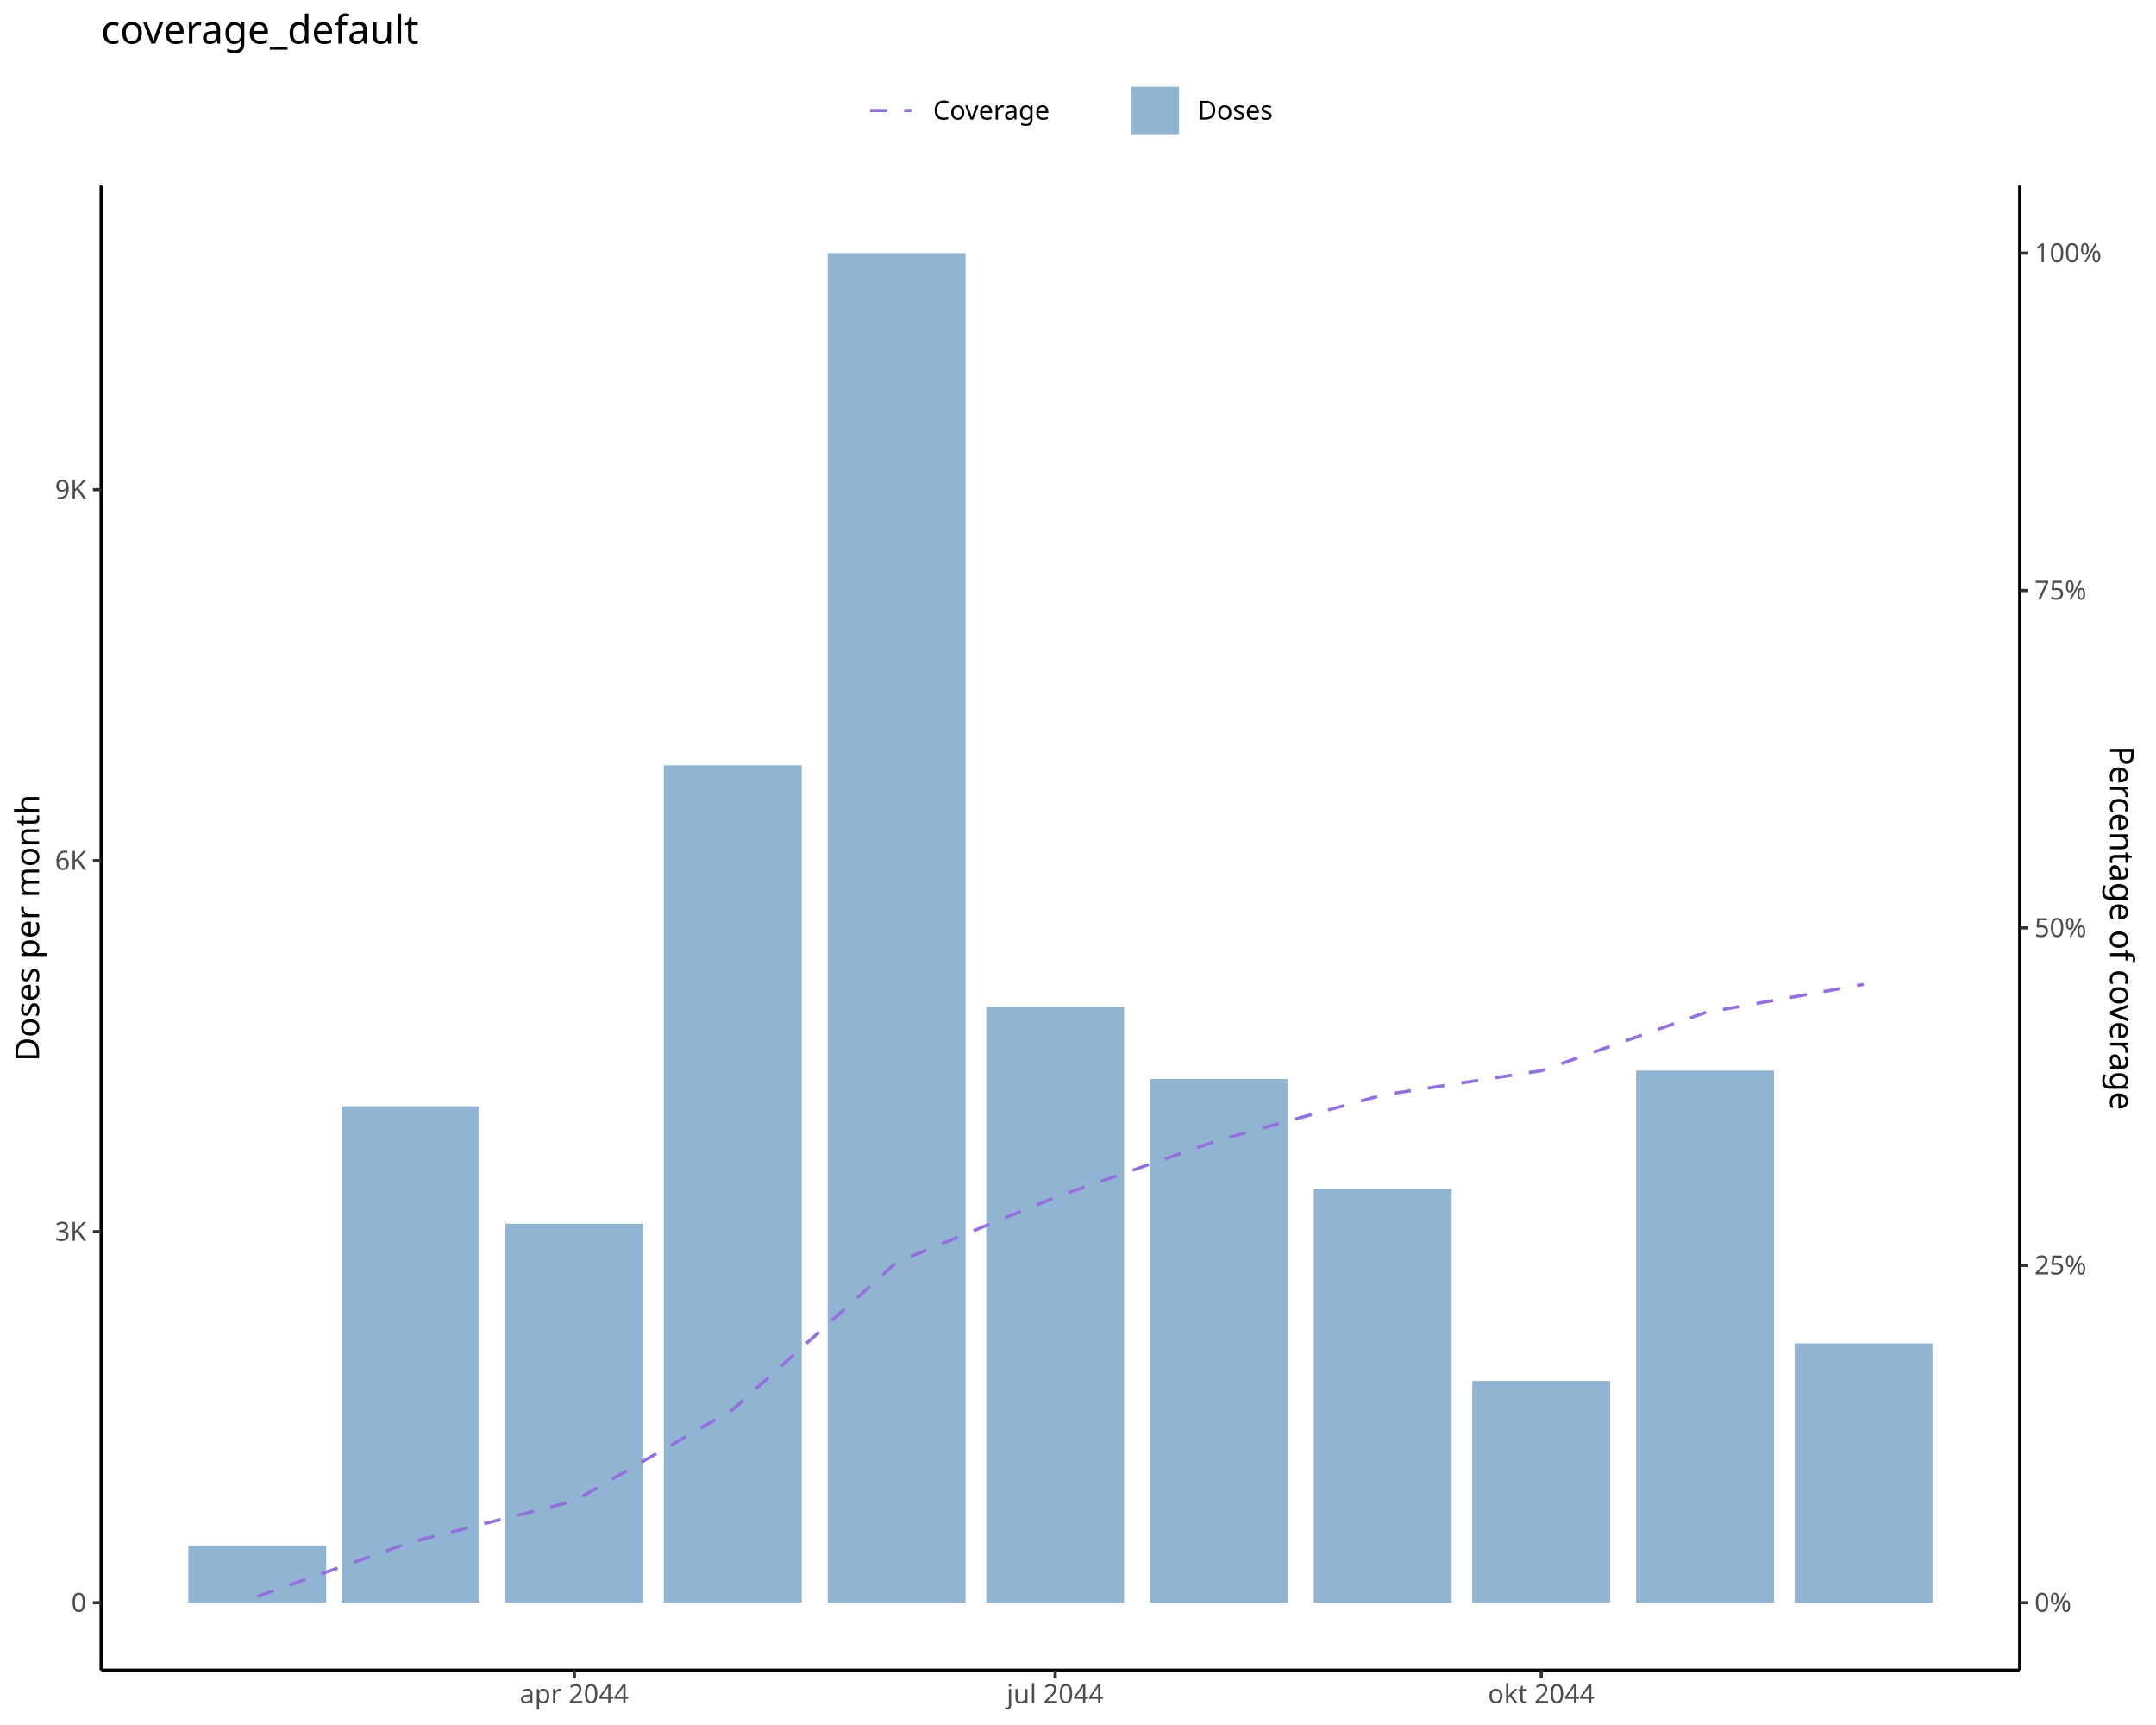
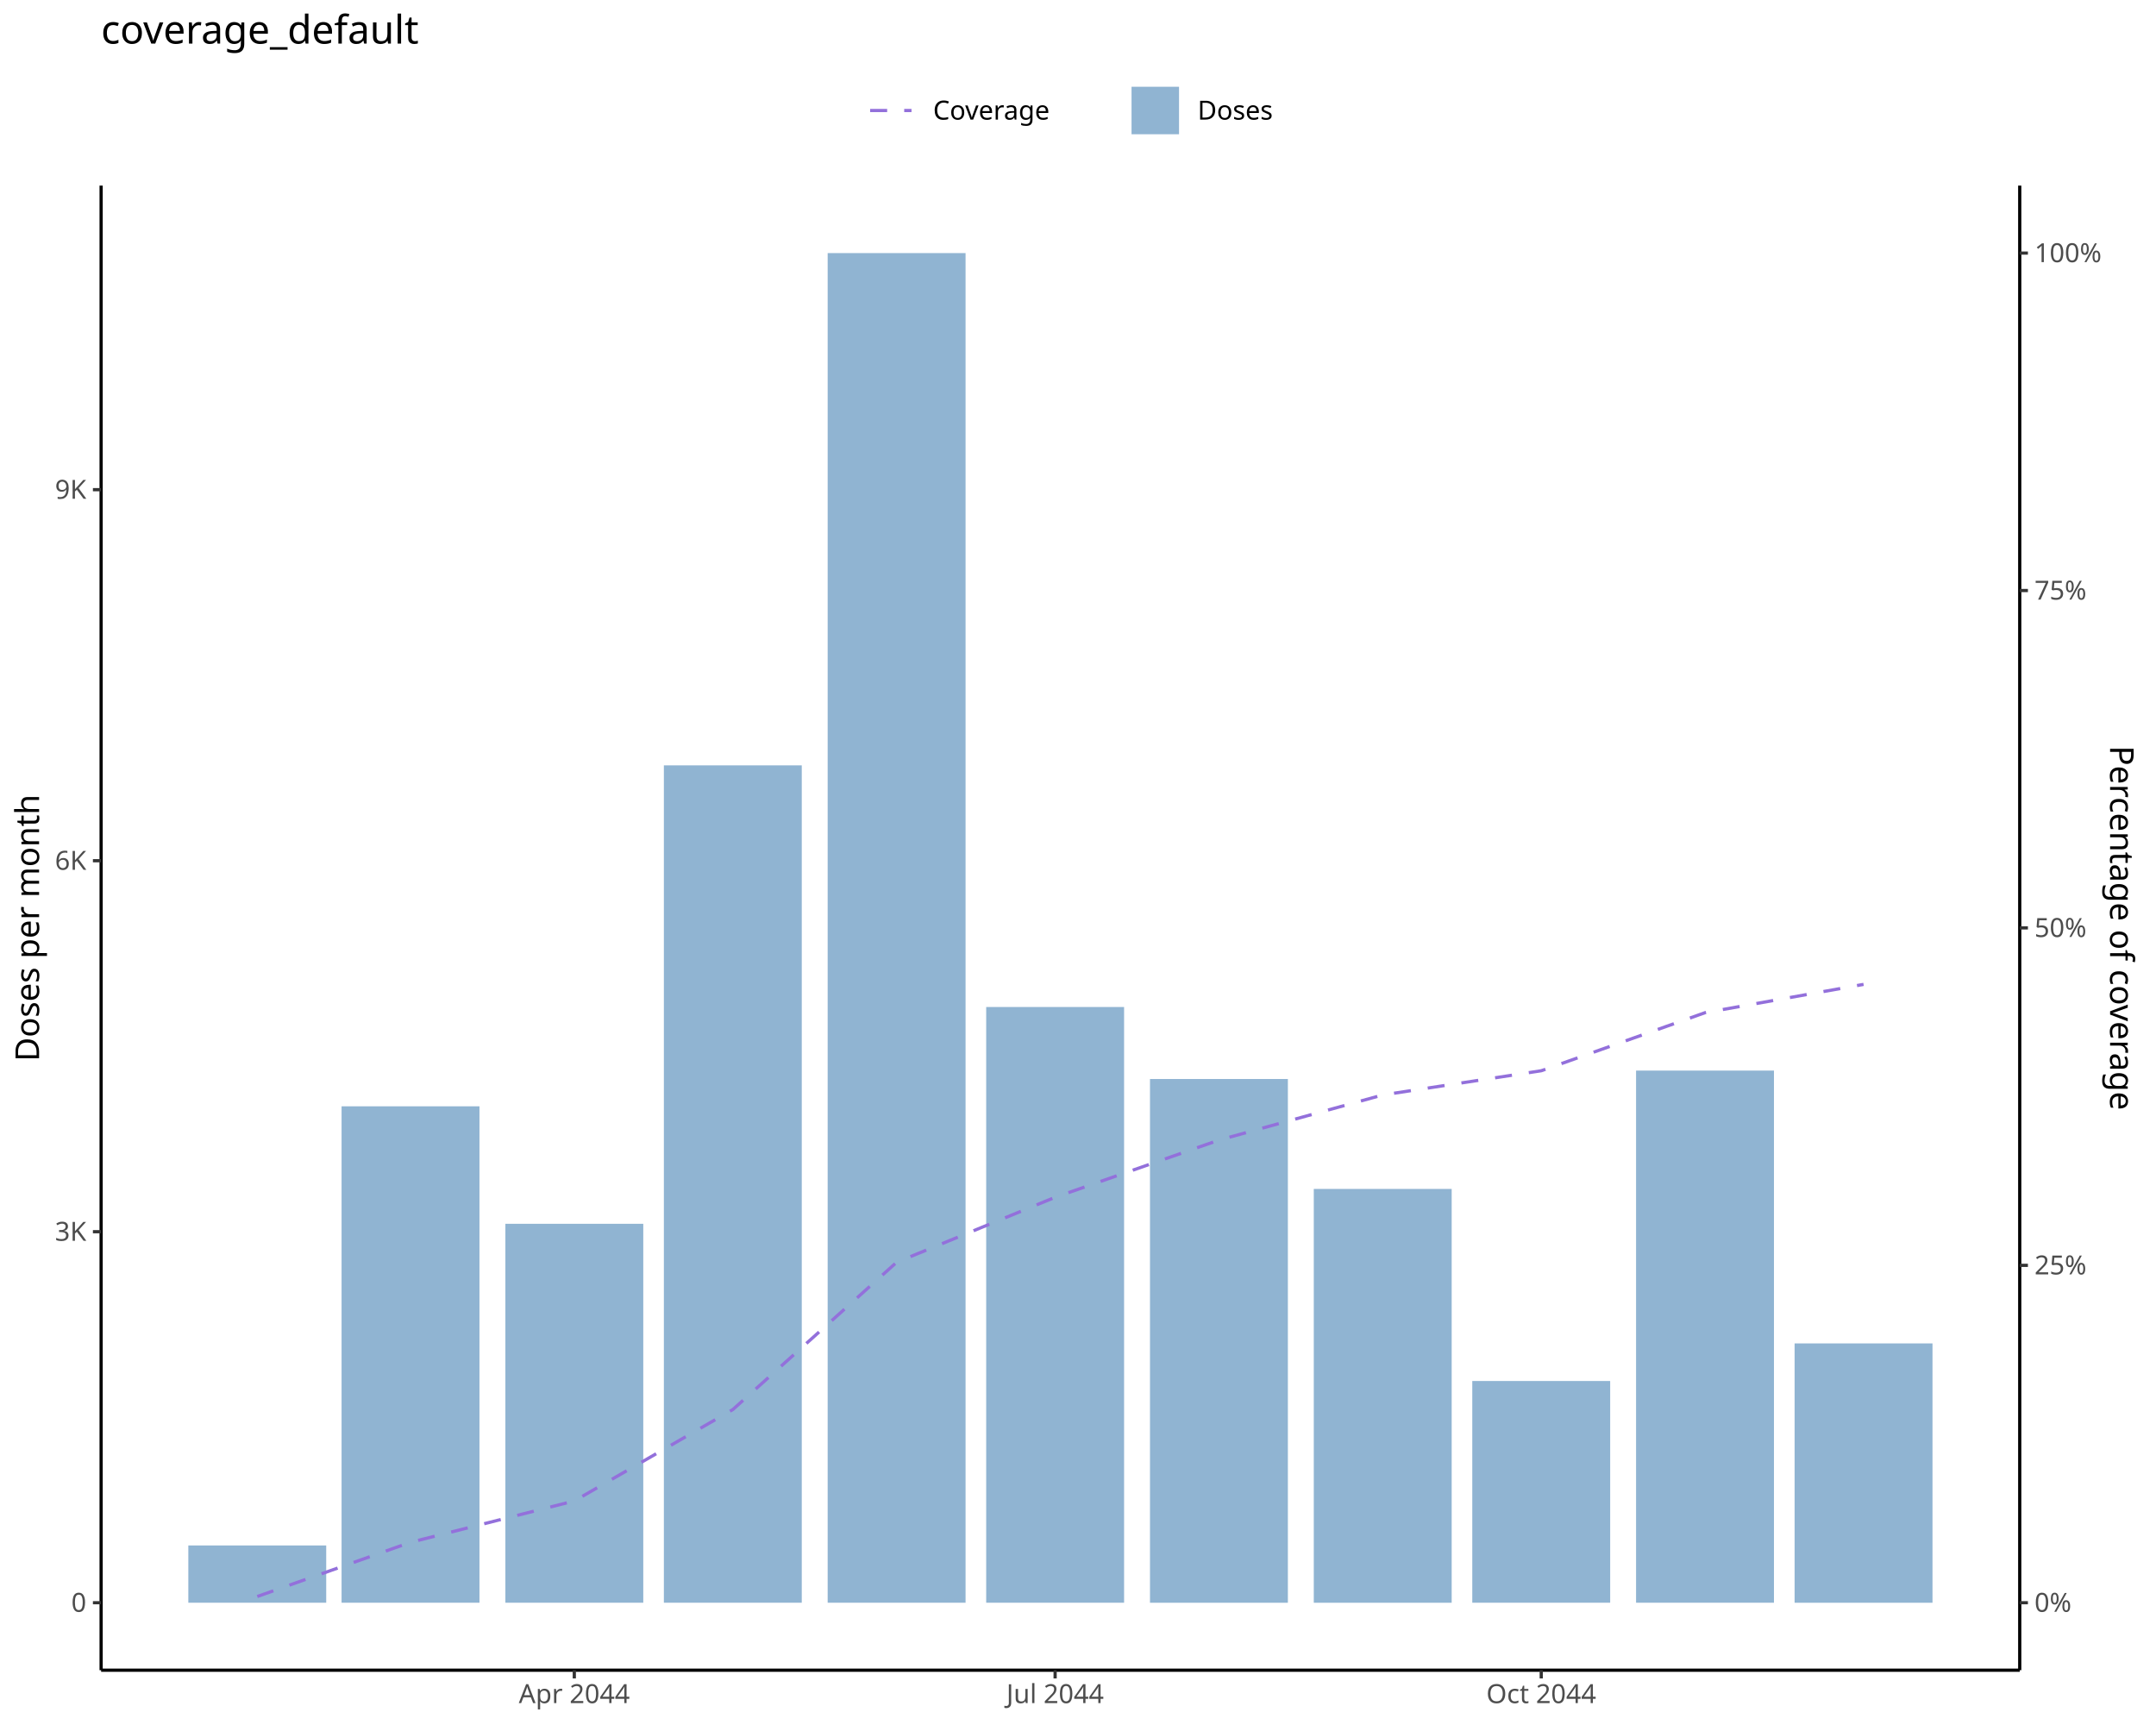
<svg xmlns="http://www.w3.org/2000/svg" class="svglite" data-engine-version="2.0" width="720.00pt" height="576.00pt" viewBox="0 0 720.00 576.00">
  <defs>
    <style type="text/css">
    .svglite line, .svglite polyline, .svglite polygon, .svglite path, .svglite rect, .svglite circle {
      fill: none;
      stroke: #000000;
      stroke-linecap: round;
      stroke-linejoin: round;
      stroke-miterlimit: 10.00;
    }
  </style>
  </defs>
  <rect width="100%" height="100%" style="stroke: none; fill: #FFFFFF;" />
  <defs>
    <clipPath id="cpMC4wMHw3MjAuMDB8MC4wMHw1NzYuMDA=">
      <rect x="0.00" y="0.00" width="720.00" height="576.00" />
    </clipPath>
  </defs>
  <g clip-path="url(#cpMC4wMHw3MjAuMDB8MC4wMHw1NzYuMDA=)">
    <rect x="0.00" y="0.00" width="720.00" height="576.00" style="stroke-width: 1.07; stroke: #FFFFFF; fill: #FFFFFF;" />
  </g>
  <defs>
    <clipPath id="cpMzMuNzd8Njc0LjQ5fDYxLjk4fDU1Ny43MQ==">
      <rect x="33.77" y="61.98" width="640.72" height="495.72" />
    </clipPath>
  </defs>
  <g clip-path="url(#cpMzMuNzd8Njc0LjQ5fDYxLjk4fDU1Ny43MQ==)">
    <rect x="33.77" y="61.98" width="640.72" height="495.72" style="stroke-width: 1.07; stroke: none; fill: #FFFFFF;" />
    <rect x="62.89" y="516.05" width="46.05" height="19.12" style="stroke-width: 1.07; stroke: none; stroke-linecap: butt; stroke-linejoin: miter; fill: #4682B4; fill-opacity: 0.60;" />
    <rect x="114.07" y="369.41" width="46.05" height="165.76" style="stroke-width: 1.07; stroke: none; stroke-linecap: butt; stroke-linejoin: miter; fill: #4682B4; fill-opacity: 0.60;" />
    <rect x="168.77" y="408.64" width="46.05" height="126.53" style="stroke-width: 1.07; stroke: none; stroke-linecap: butt; stroke-linejoin: miter; fill: #4682B4; fill-opacity: 0.60;" />
    <rect x="221.70" y="255.56" width="46.05" height="279.61" style="stroke-width: 1.07; stroke: none; stroke-linecap: butt; stroke-linejoin: miter; fill: #4682B4; fill-opacity: 0.60;" />
    <rect x="276.40" y="84.51" width="46.05" height="450.66" style="stroke-width: 1.07; stroke: none; stroke-linecap: butt; stroke-linejoin: miter; fill: #4682B4; fill-opacity: 0.60;" />
    <rect x="329.34" y="336.25" width="46.05" height="198.92" style="stroke-width: 1.07; stroke: none; stroke-linecap: butt; stroke-linejoin: miter; fill: #4682B4; fill-opacity: 0.60;" />
    <rect x="384.04" y="360.29" width="46.05" height="174.89" style="stroke-width: 1.07; stroke: none; stroke-linecap: butt; stroke-linejoin: miter; fill: #4682B4; fill-opacity: 0.60;" />
    <rect x="438.74" y="397.00" width="46.05" height="138.18" style="stroke-width: 1.07; stroke: none; stroke-linecap: butt; stroke-linejoin: miter; fill: #4682B4; fill-opacity: 0.60;" />
    <rect x="491.67" y="461.13" width="46.05" height="74.04" style="stroke-width: 1.07; stroke: none; stroke-linecap: butt; stroke-linejoin: miter; fill: #4682B4; fill-opacity: 0.60;" />
    <rect x="546.37" y="357.48" width="46.05" height="177.69" style="stroke-width: 1.07; stroke: none; stroke-linecap: butt; stroke-linejoin: miter; fill: #4682B4; fill-opacity: 0.60;" />
    <rect x="599.31" y="448.58" width="46.05" height="86.60" style="stroke-width: 1.07; stroke: none; stroke-linecap: butt; stroke-linejoin: miter; fill: #4682B4; fill-opacity: 0.60;" />
    <polyline points="85.92,533.09 137.09,515.00 191.79,501.19 244.73,470.67 299.43,421.49 352.36,399.79 407.06,380.70 461.76,365.62 514.70,357.54 569.40,338.15 622.34,328.70 " style="stroke-width: 1.07; stroke: #9370DB; stroke-dasharray: 5.69,5.69; stroke-linecap: butt;" />
  </g>
  <g clip-path="url(#cpMC4wMHw3MjAuMDB8MC4wMHw1NzYuMDA=)">
    <polyline points="33.77,557.71 33.77,61.98 " style="stroke-width: 1.07; stroke-linecap: butt;" />
    <text x="28.84" y="538.20" text-anchor="end" style="font-size: 8.80px; fill: #4D4D4D; font-family: sans;" textLength="4.89px" lengthAdjust="spacingAndGlyphs">0</text>
    <text x="28.84" y="414.31" text-anchor="end" style="font-size: 8.80px; fill: #4D4D4D; font-family: sans;" textLength="10.77px" lengthAdjust="spacingAndGlyphs">3K</text>
    <text x="28.84" y="290.43" text-anchor="end" style="font-size: 8.80px; fill: #4D4D4D; font-family: sans;" textLength="10.77px" lengthAdjust="spacingAndGlyphs">6K</text>
    <text x="28.84" y="166.54" text-anchor="end" style="font-size: 8.80px; fill: #4D4D4D; font-family: sans;" textLength="10.77px" lengthAdjust="spacingAndGlyphs">9K</text>
    <polyline points="31.03,535.17 33.77,535.17 " style="stroke-width: 1.07; stroke: #333333; stroke-linecap: butt;" />
    <polyline points="31.03,411.29 33.77,411.29 " style="stroke-width: 1.07; stroke: #333333; stroke-linecap: butt;" />
    <polyline points="31.03,287.40 33.77,287.40 " style="stroke-width: 1.07; stroke: #333333; stroke-linecap: butt;" />
    <polyline points="31.03,163.51 33.77,163.51 " style="stroke-width: 1.07; stroke: #333333; stroke-linecap: butt;" />
    <polyline points="674.49,557.71 674.49,61.98 " style="stroke-width: 1.07; stroke-linecap: butt;" />
    <polyline points="674.49,535.17 677.23,535.17 " style="stroke-width: 1.07; stroke: #333333; stroke-linecap: butt;" />
    <polyline points="674.49,422.51 677.23,422.51 " style="stroke-width: 1.07; stroke: #333333; stroke-linecap: butt;" />
    <polyline points="674.49,309.84 677.23,309.84 " style="stroke-width: 1.07; stroke: #333333; stroke-linecap: butt;" />
    <polyline points="674.49,197.18 677.23,197.18 " style="stroke-width: 1.07; stroke: #333333; stroke-linecap: butt;" />
    <polyline points="674.49,84.51 677.23,84.51 " style="stroke-width: 1.07; stroke: #333333; stroke-linecap: butt;" />
    <text x="679.42" y="538.20" style="font-size: 8.80px; fill: #4D4D4D; font-family: sans;" textLength="12.72px" lengthAdjust="spacingAndGlyphs">0%</text>
    <text x="679.42" y="425.54" style="font-size: 8.80px; fill: #4D4D4D; font-family: sans;" textLength="17.61px" lengthAdjust="spacingAndGlyphs">25%</text>
    <text x="679.42" y="312.87" style="font-size: 8.80px; fill: #4D4D4D; font-family: sans;" textLength="17.61px" lengthAdjust="spacingAndGlyphs">50%</text>
    <text x="679.42" y="200.21" style="font-size: 8.80px; fill: #4D4D4D; font-family: sans;" textLength="17.61px" lengthAdjust="spacingAndGlyphs">75%</text>
    <text x="679.42" y="87.54" style="font-size: 8.80px; fill: #4D4D4D; font-family: sans;" textLength="22.51px" lengthAdjust="spacingAndGlyphs">100%</text>
    <polyline points="33.77,557.71 674.49,557.71 " style="stroke-width: 1.07; stroke-linecap: butt;" />
    <polyline points="191.79,560.45 191.79,557.71 " style="stroke-width: 1.07; stroke: #333333; stroke-linecap: butt;" />
    <polyline points="352.36,560.45 352.36,557.71 " style="stroke-width: 1.07; stroke: #333333; stroke-linecap: butt;" />
    <polyline points="514.70,560.45 514.70,557.71 " style="stroke-width: 1.07; stroke: #333333; stroke-linecap: butt;" />
-     <text x="191.79" y="568.69" text-anchor="middle" style="font-size: 8.80px; fill: #4D4D4D; font-family: sans;" textLength="34.74px" lengthAdjust="spacingAndGlyphs">apr 2044</text>
-     <text x="352.36" y="568.69" text-anchor="middle" style="font-size: 8.80px; fill: #4D4D4D; font-family: sans;" textLength="30.82px" lengthAdjust="spacingAndGlyphs">jul 2044</text>
-     <text x="514.70" y="568.69" text-anchor="middle" style="font-size: 8.80px; fill: #4D4D4D; font-family: sans;" textLength="33.77px" lengthAdjust="spacingAndGlyphs">okt 2044</text>
+     <text x="191.79" y="568.69" text-anchor="middle" style="font-size: 8.80px; fill: #4D4D4D; font-family: sans;" textLength="35.72px" lengthAdjust="spacingAndGlyphs">Apr 2044</text>
+     <text x="352.36" y="568.69" text-anchor="middle" style="font-size: 8.80px; fill: #4D4D4D; font-family: sans;" textLength="33.27px" lengthAdjust="spacingAndGlyphs">Jul 2044</text>
+     <text x="514.70" y="568.69" text-anchor="middle" style="font-size: 8.80px; fill: #4D4D4D; font-family: sans;" textLength="35.72px" lengthAdjust="spacingAndGlyphs">Oct 2044</text>
    <text transform="translate(13.05,309.84) rotate(-90)" text-anchor="middle" style="font-size: 11.00px; font-family: sans;" textLength="83.78px" lengthAdjust="spacingAndGlyphs">Doses per month</text>
    <text transform="translate(704.67,309.84) rotate(90)" text-anchor="middle" style="font-size: 11.00px; font-family: sans;" textLength="116.82px" lengthAdjust="spacingAndGlyphs">Percentage of coverage</text>
    <rect x="277.89" y="22.78" width="77.36" height="28.24" style="stroke-width: 1.07; stroke: none; fill: #FFFFFF;" />
    <line x1="290.58" y1="36.90" x2="304.40" y2="36.90" style="stroke-width: 1.07; stroke: #9370DB; stroke-dasharray: 5.69,5.69; stroke-linecap: butt;" />
    <text x="311.61" y="39.93" style="font-size: 8.80px; font-family: sans;" textLength="38.16px" lengthAdjust="spacingAndGlyphs">Coverage</text>
    <rect x="366.21" y="22.78" width="64.15" height="28.24" style="stroke-width: 1.07; stroke: none; fill: #FFFFFF;" />
    <rect x="377.88" y="28.97" width="15.86" height="15.86" style="stroke-width: 1.07; stroke: none; stroke-linecap: butt; stroke-linejoin: miter; fill: #4682B4; fill-opacity: 0.60;" />
    <text x="399.93" y="39.93" style="font-size: 8.80px; font-family: sans;" textLength="24.95px" lengthAdjust="spacingAndGlyphs">Doses</text>
    <text x="33.77" y="14.56" style="font-size: 13.20px; font-family: sans;" textLength="101.29px" lengthAdjust="spacingAndGlyphs">coverage_default</text>
  </g>
</svg>
